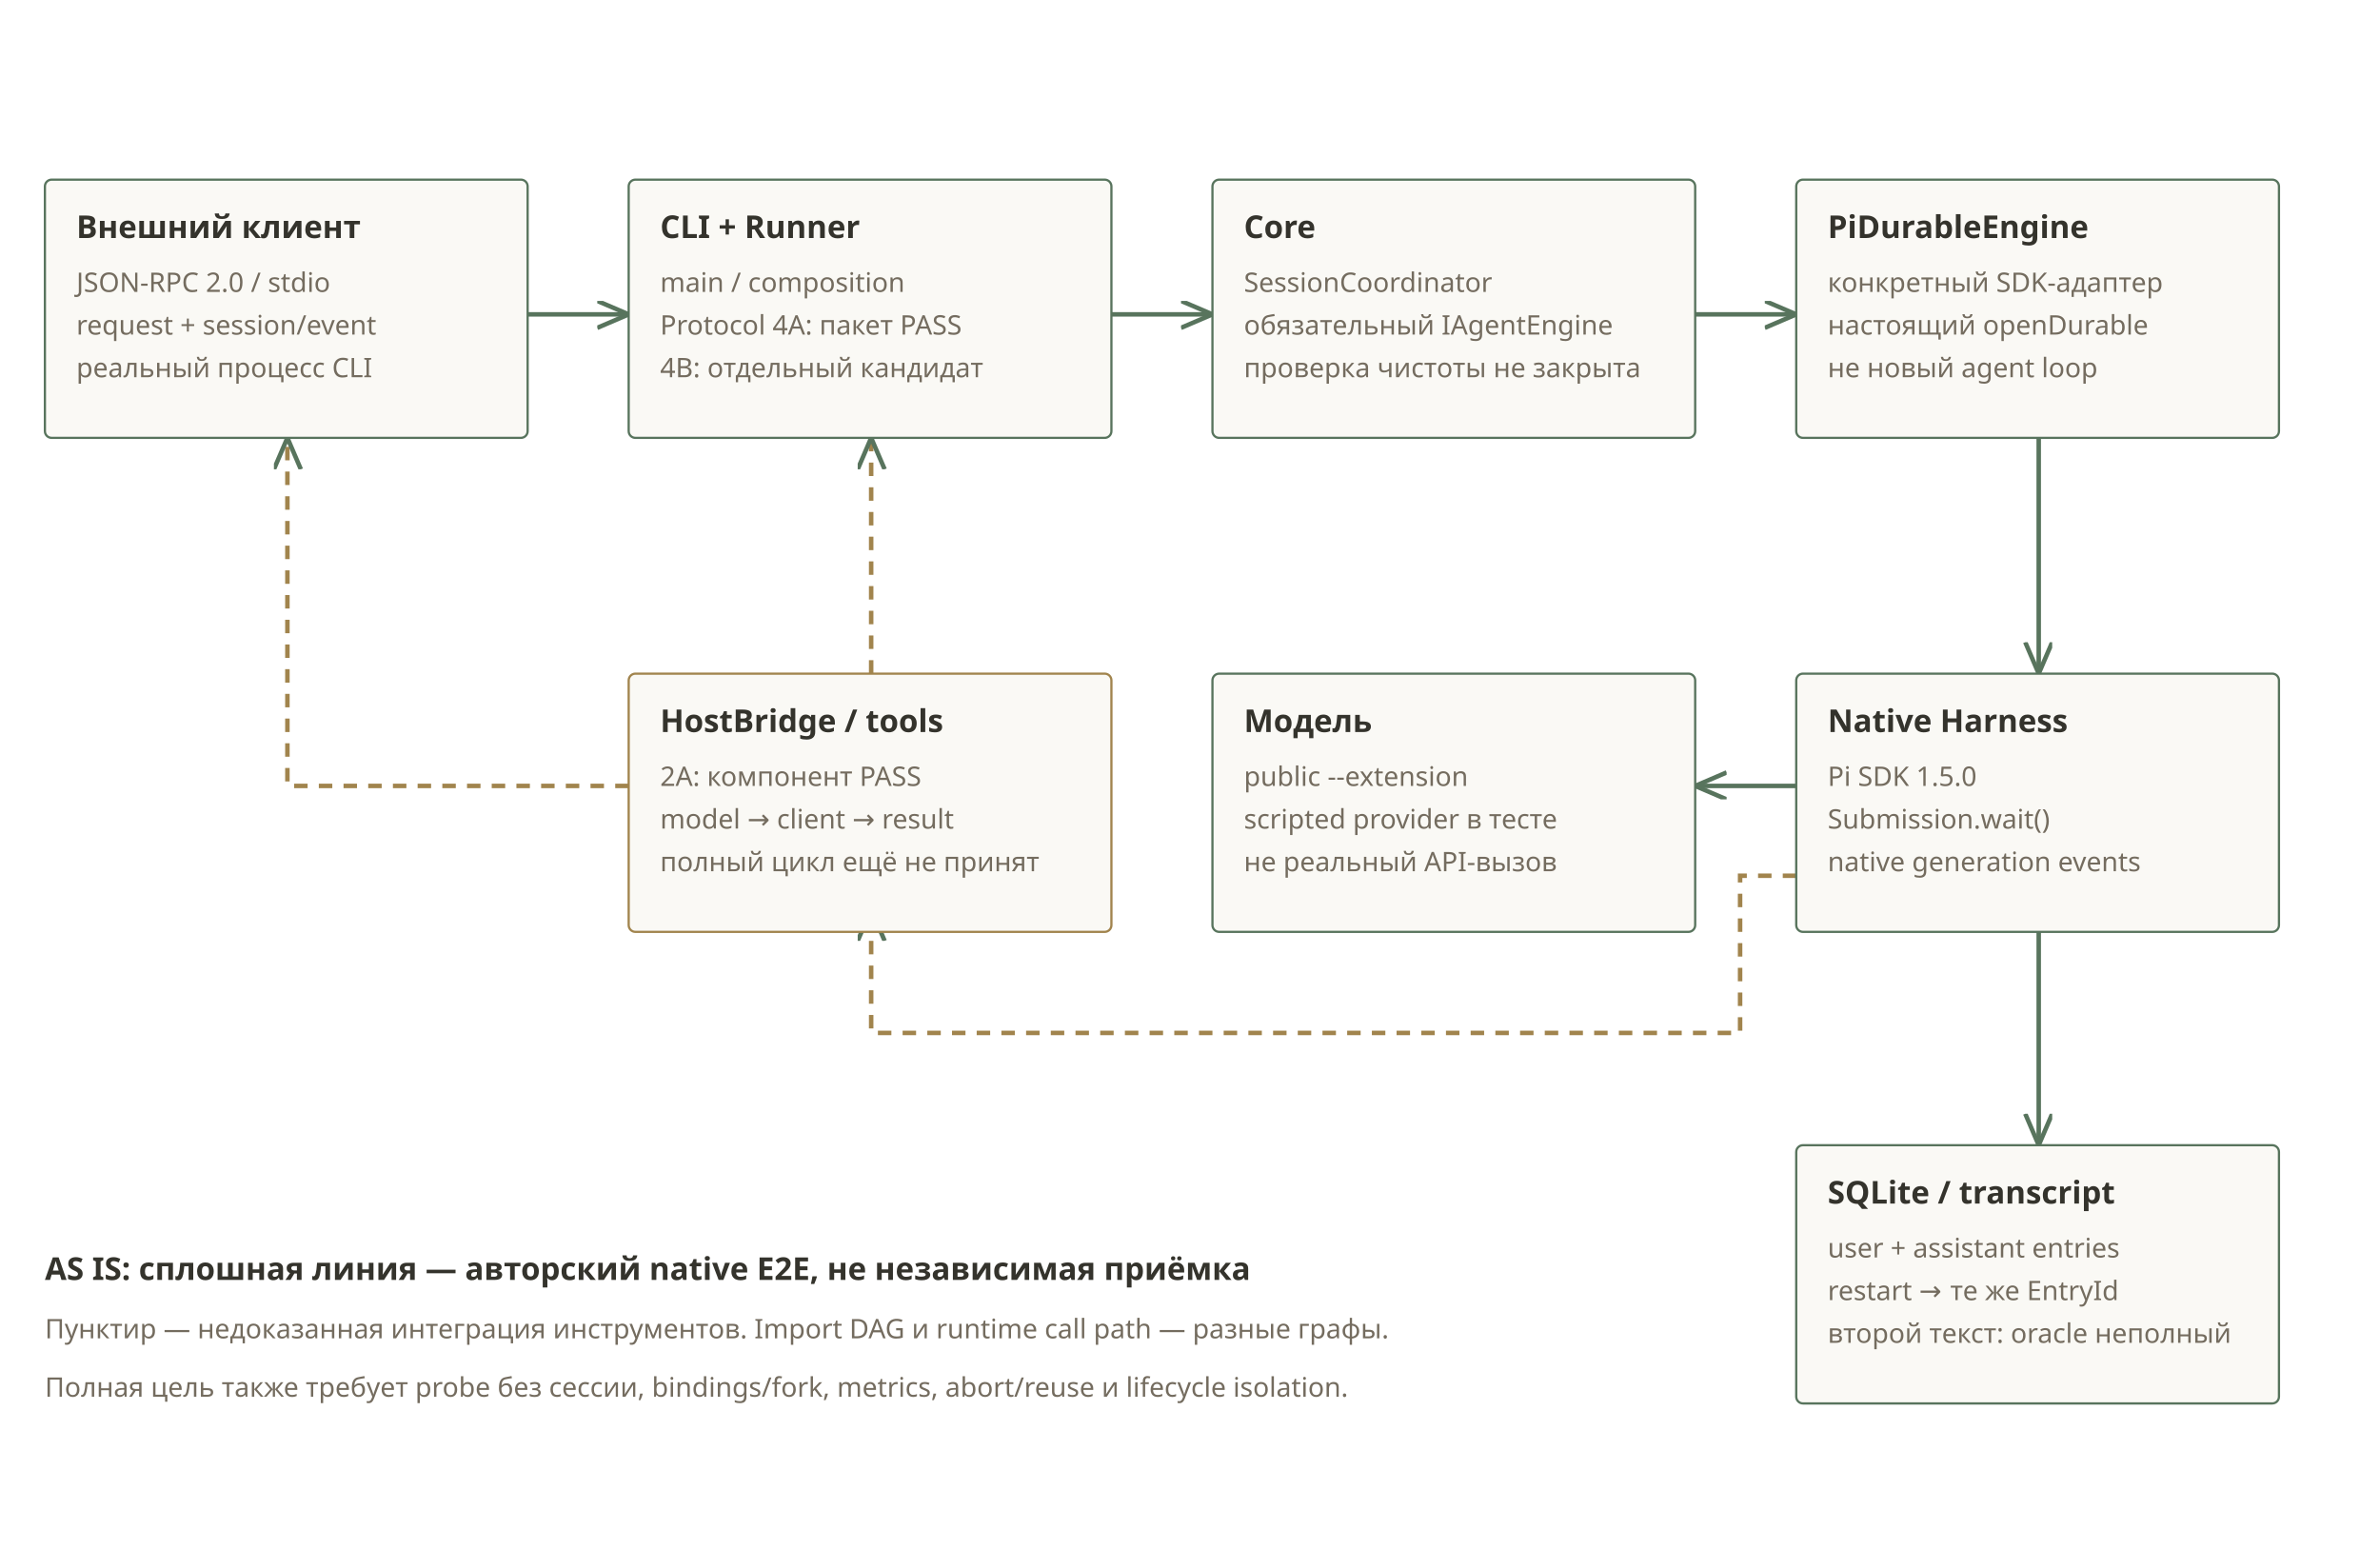
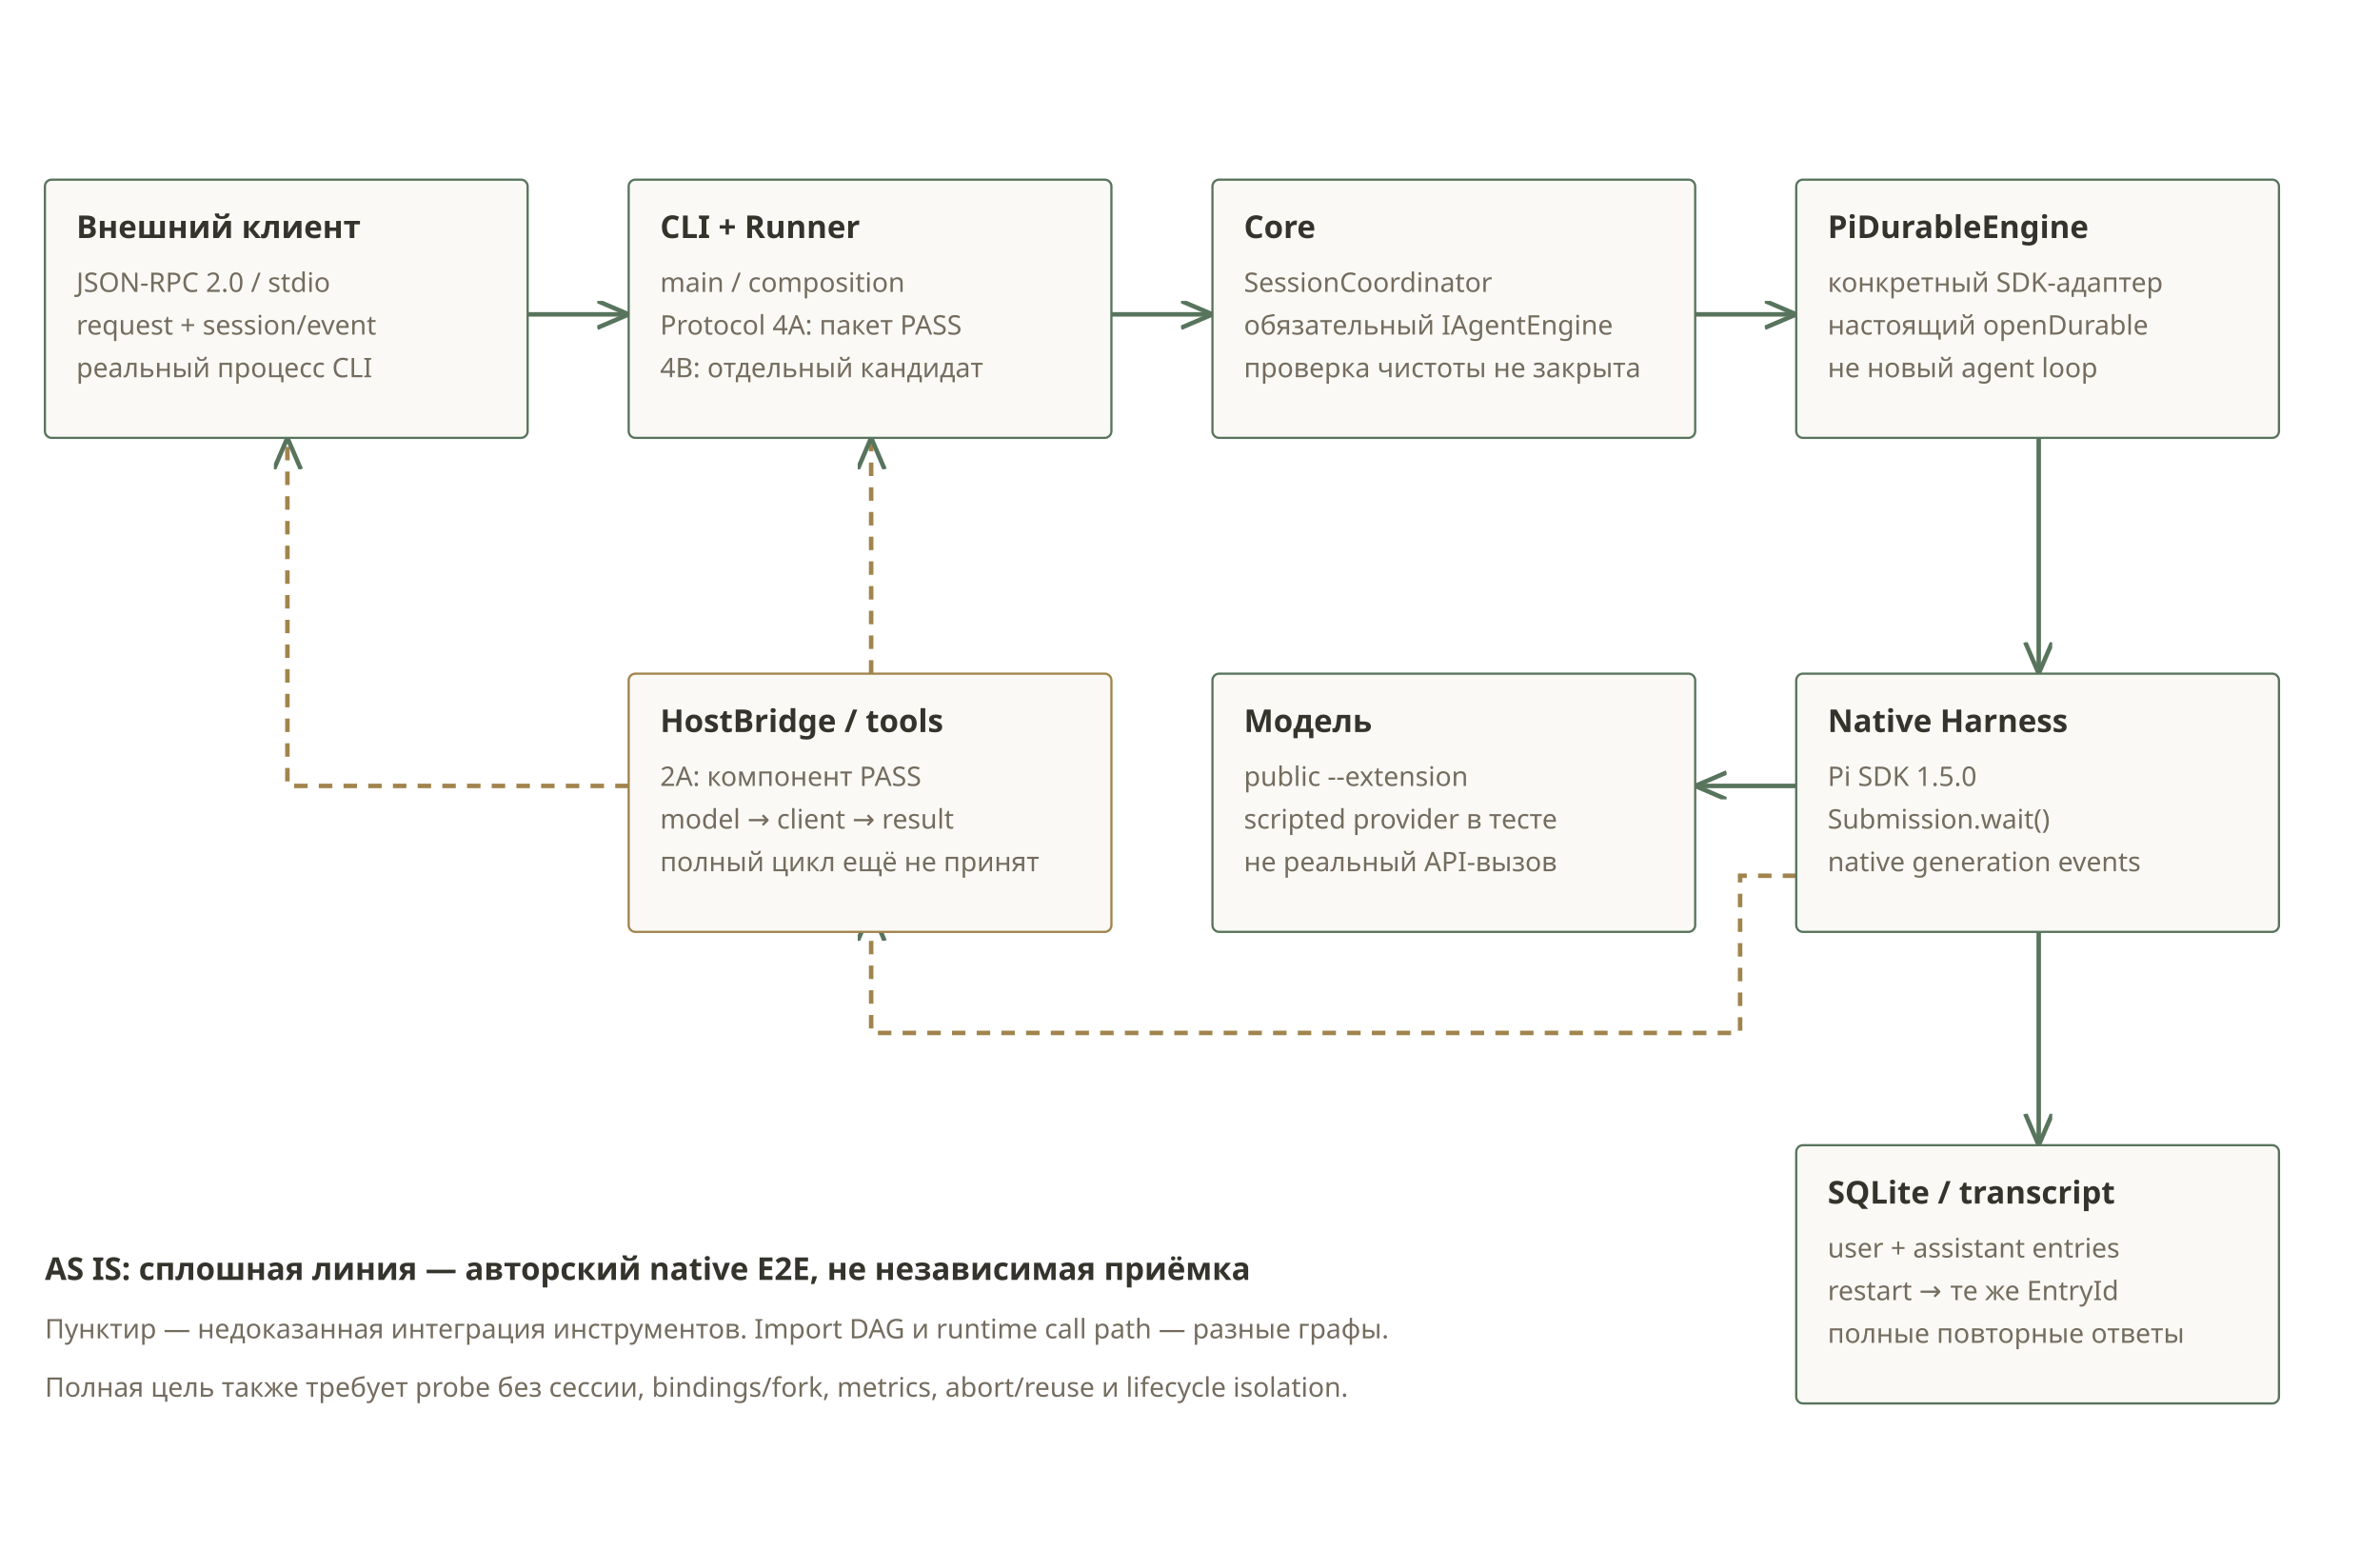
<svg xmlns="http://www.w3.org/2000/svg" viewBox="0 0 1060 690" role="img" aria-label="Текущий подтверждённый путь">
  <defs>
    <marker id="arrow" markerWidth="8" markerHeight="8" refX="7" refY="3" orient="auto">
      <path d="M0,0 L7,3 L0,6" fill="none" stroke="#58745d" />
    </marker>
  </defs>
  <style>text{font:14px system-ui;fill:#34332c}.sub{font-size:12px;fill:#746c5f}.name{font-weight:600}</style>
  <path d="M235 140H280" fill="none" stroke="#58745d" stroke-width="2" marker-end="url(#arrow)" />
  <path d="M495 140H540" fill="none" stroke="#58745d" stroke-width="2" marker-end="url(#arrow)" />
  <path d="M755 140H800" fill="none" stroke="#58745d" stroke-width="2" marker-end="url(#arrow)" />
  <path d="M908 195V300" fill="none" stroke="#58745d" stroke-width="2" marker-end="url(#arrow)" />
  <path d="M800 350H755" fill="none" stroke="#58745d" stroke-width="2" marker-end="url(#arrow)" />
  <path d="M908 405V510" fill="none" stroke="#58745d" stroke-width="2" marker-end="url(#arrow)" />
  <path d="M800 390H775V460H388V405" fill="none" stroke="#a1844d" stroke-width="2" marker-end="url(#arrow)" stroke-dasharray="6 5" />
  <path d="M388 300V195" fill="none" stroke="#a1844d" stroke-width="2" marker-end="url(#arrow)" stroke-dasharray="6 5" />
  <path d="M280 350H128V195" fill="none" stroke="#a1844d" stroke-width="2" marker-end="url(#arrow)" stroke-dasharray="6 5" />
  <rect x="20" y="80" width="215" height="115" rx="3" fill="#faf9f5" stroke="#58745d" />
  <text x="34" y="106" class="name">Внешний клиент</text>
  <text x="34" y="130" class="sub">JSON-RPC 2.0 / stdio</text>
  <text x="34" y="149" class="sub">request + session/event</text>
  <text x="34" y="168" class="sub">реальный процесс CLI</text>
  <rect x="280" y="80" width="215" height="115" rx="3" fill="#faf9f5" stroke="#58745d" />
  <text x="294" y="106" class="name">CLI + Runner</text>
  <text x="294" y="130" class="sub">main / composition</text>
  <text x="294" y="149" class="sub">Protocol 4A: пакет PASS</text>
  <text x="294" y="168" class="sub">4B: отдельный кандидат</text>
  <rect x="540" y="80" width="215" height="115" rx="3" fill="#faf9f5" stroke="#58745d" />
  <text x="554" y="106" class="name">Core</text>
  <text x="554" y="130" class="sub">SessionCoordinator</text>
  <text x="554" y="149" class="sub">обязательный IAgentEngine</text>
  <text x="554" y="168" class="sub">проверка чистоты не закрыта</text>
  <rect x="800" y="80" width="215" height="115" rx="3" fill="#faf9f5" stroke="#58745d" />
  <text x="814" y="106" class="name">PiDurableEngine</text>
  <text x="814" y="130" class="sub">конкретный SDK-адаптер</text>
  <text x="814" y="149" class="sub">настоящий openDurable</text>
  <text x="814" y="168" class="sub">не новый agent loop</text>
  <rect x="800" y="300" width="215" height="115" rx="3" fill="#faf9f5" stroke="#58745d" />
  <text x="814" y="326" class="name">Native Harness</text>
  <text x="814" y="350" class="sub">Pi SDK 1.5.0</text>
  <text x="814" y="369" class="sub">Submission.wait()</text>
  <text x="814" y="388" class="sub">native generation events</text>
  <rect x="540" y="300" width="215" height="115" rx="3" fill="#faf9f5" stroke="#58745d" />
  <text x="554" y="326" class="name">Модель</text>
  <text x="554" y="350" class="sub">public --extension</text>
  <text x="554" y="369" class="sub">scripted provider в тесте</text>
  <text x="554" y="388" class="sub">не реальный API-вызов</text>
  <rect x="800" y="510" width="215" height="115" rx="3" fill="#faf9f5" stroke="#58745d" />
  <text x="814" y="536" class="name">SQLite / transcript</text>
  <text x="814" y="560" class="sub">user + assistant entries</text>
  <text x="814" y="579" class="sub">restart → те же EntryId</text>
-   <text x="814" y="598" class="sub">второй текст: oracle неполный</text>
+   <text x="814" y="598" class="sub">полные повторные ответы</text>
  <rect x="280" y="300" width="215" height="115" rx="3" fill="#faf9f5" stroke="#a1844d" />
  <text x="294" y="326" class="name">HostBridge / tools</text>
  <text x="294" y="350" class="sub">2A: компонент PASS</text>
  <text x="294" y="369" class="sub">model → client → result</text>
  <text x="294" y="388" class="sub">полный цикл ещё не принят</text>
  <text x="20" y="570" class="name">AS IS: сплошная линия — авторский native E2E, не независимая приёмка</text>
  <text x="20" y="596" class="sub">Пунктир — недоказанная интеграция инструментов. Import DAG и runtime call path — разные графы.</text>
  <text x="20" y="622" class="sub">Полная цель также требует probe без сессии, bindings/fork, metrics, abort/reuse и lifecycle isolation.</text>
</svg>
